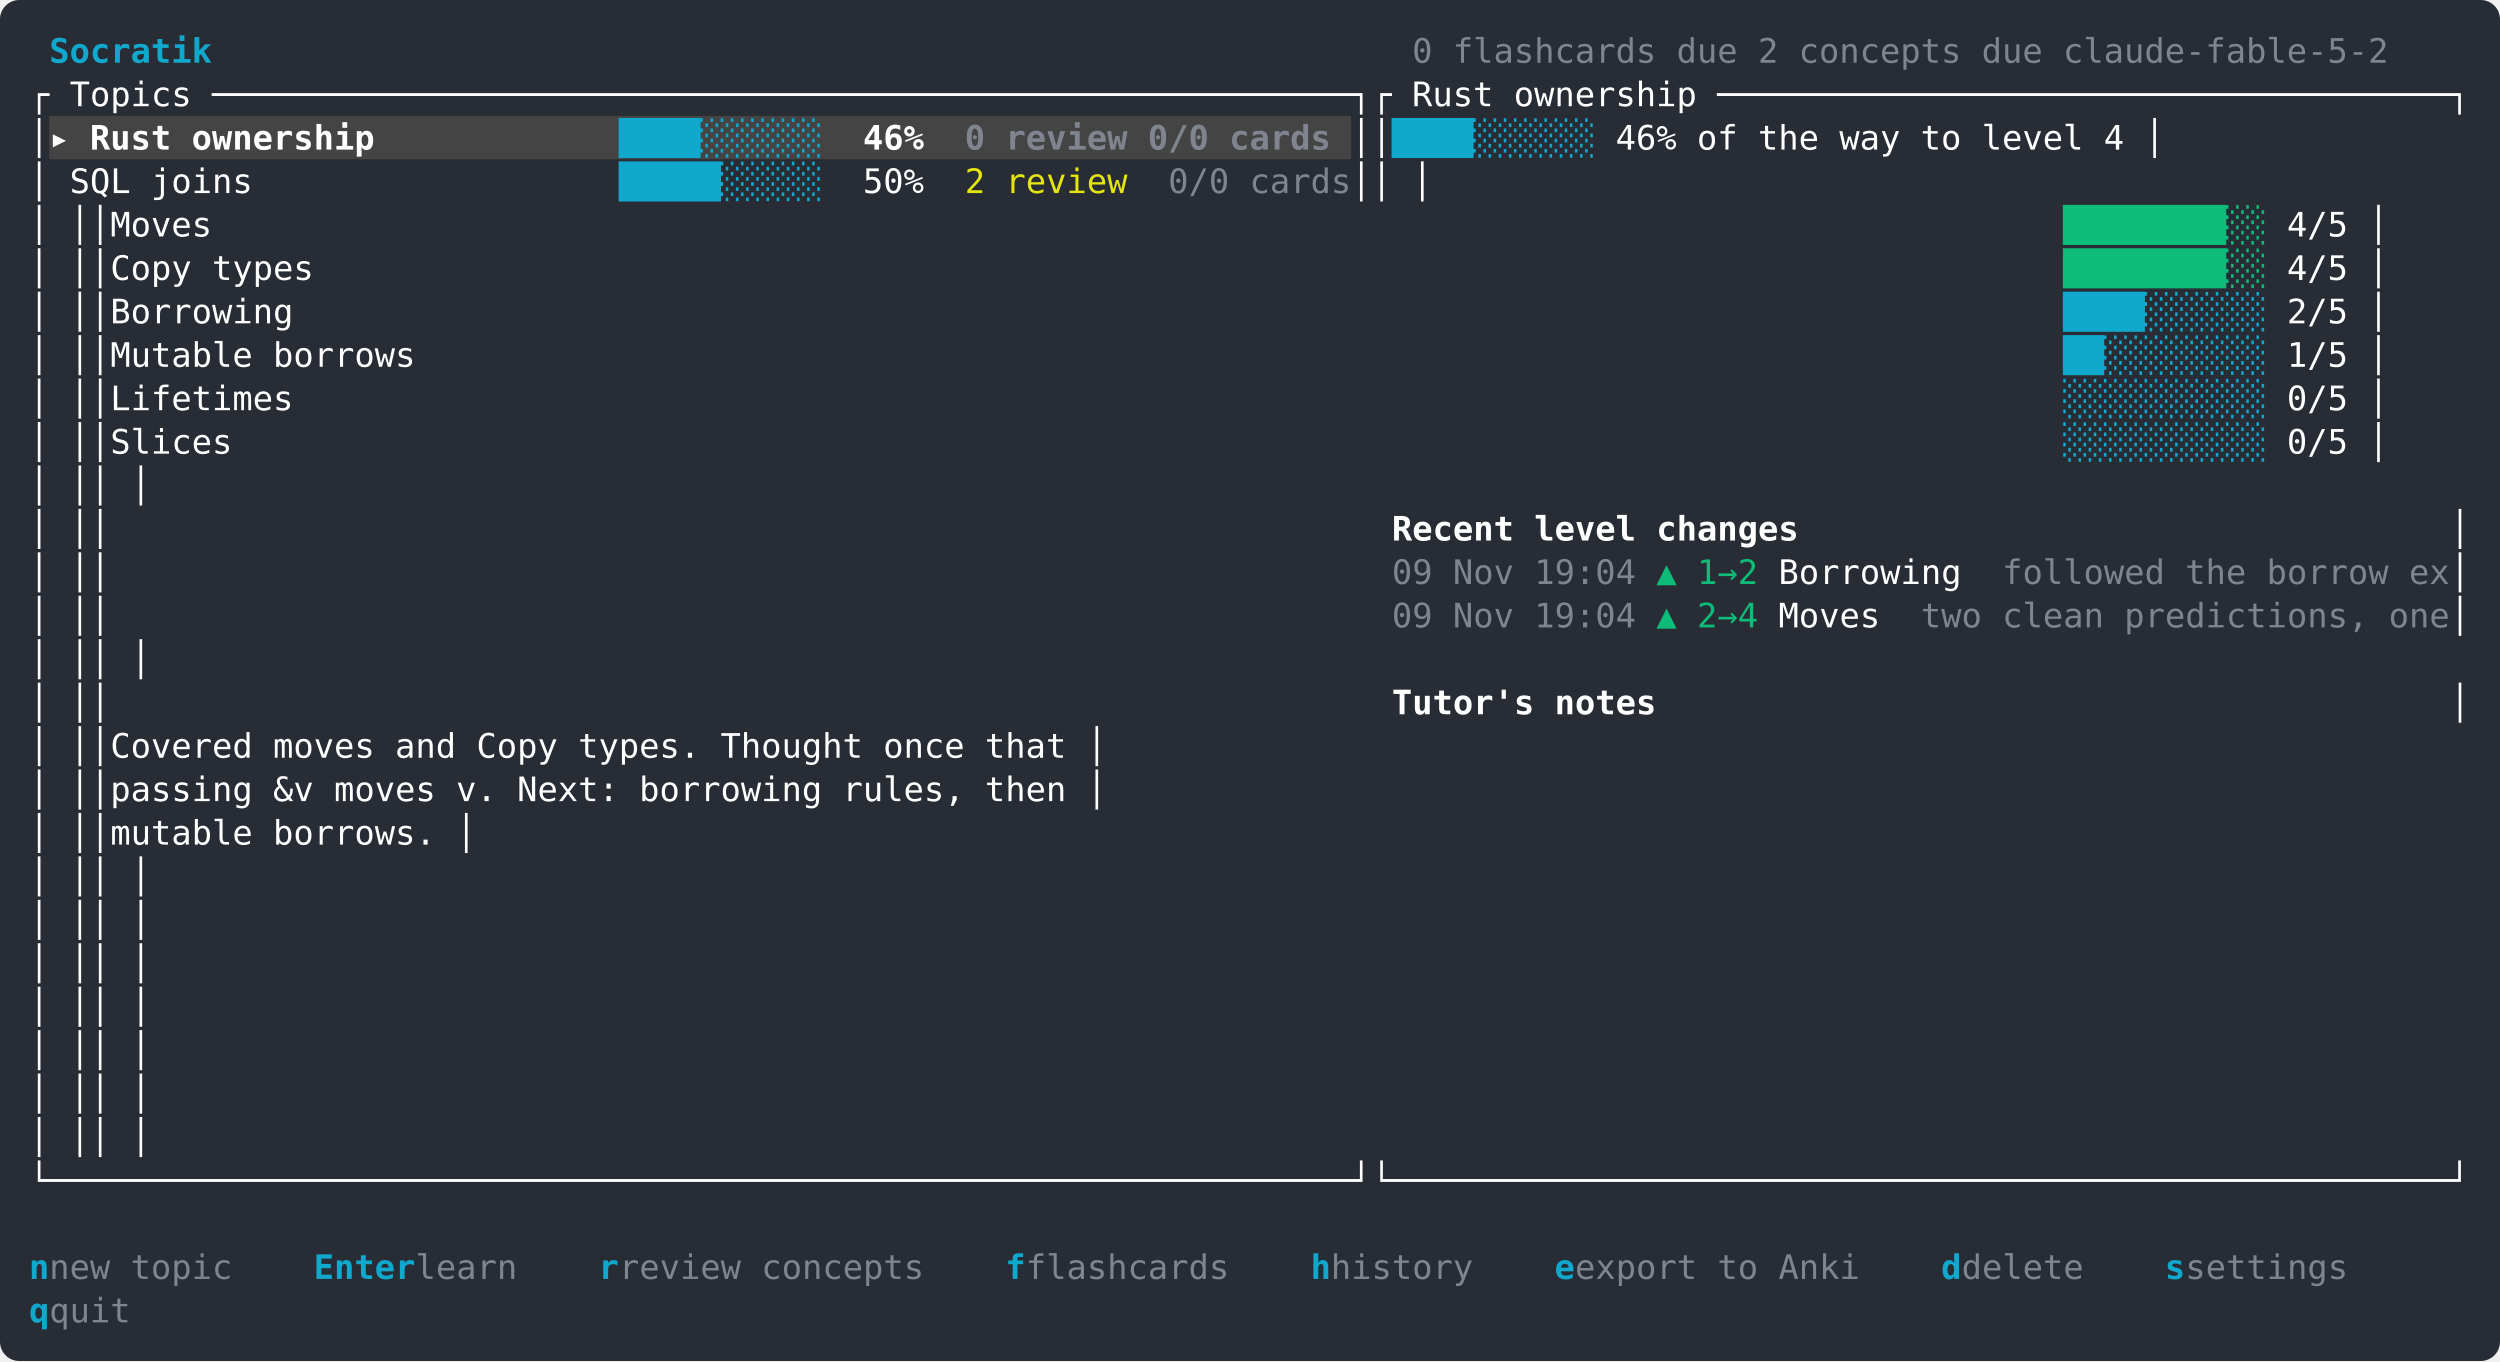
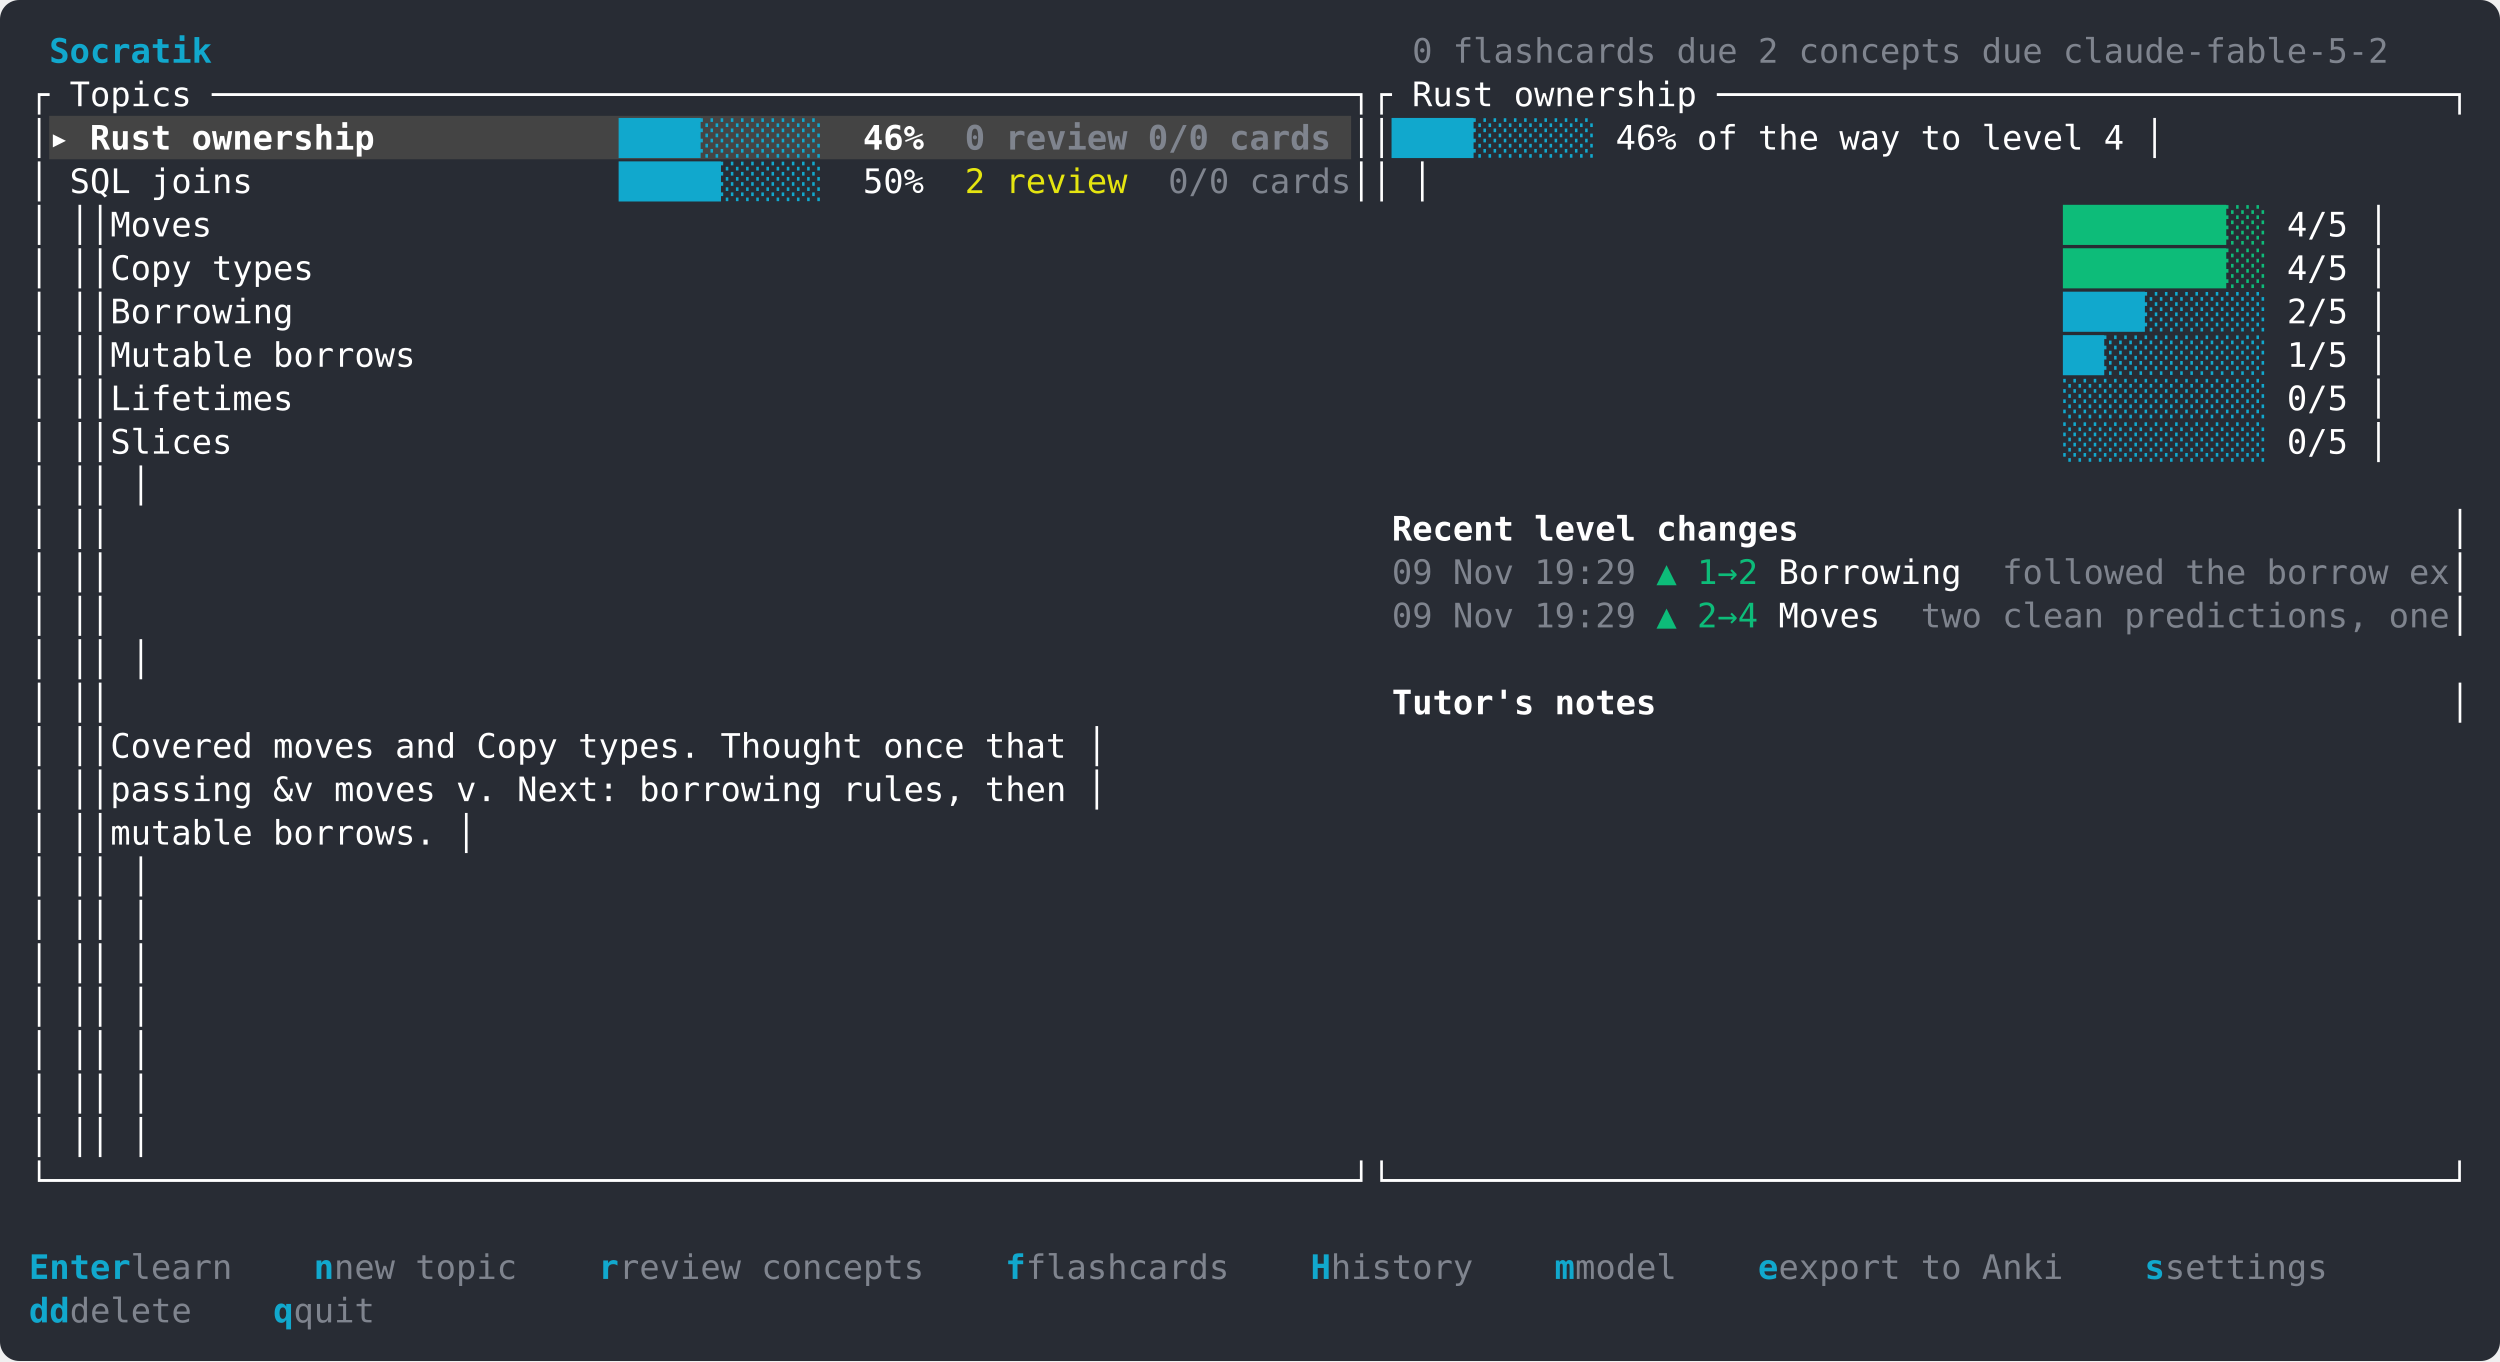
<svg xmlns="http://www.w3.org/2000/svg" width="1036" height="564" viewBox="0 0 1036 564">
  <style>
text{font-family:"JetBrains Mono","DejaVu Sans Mono",Menlo,Consolas,monospace;font-size:14px;white-space:pre}
.cap{font-family:-apple-system,"Segoe UI",Helvetica,Arial,sans-serif;font-size:17px;fill:#e6e6e6}
- .film{animation:play 15.43s step-end infinite}
- @keyframes play{0.022%{transform:translateY(0px)}13.424%{transform:translateY(-564px)}29.516%{transform:translateY(-1128px)}39.523%{transform:translateY(-1692px)}55.730%{transform:translateY(-2256px)}65.617%{transform:translateY(-2820px)}74.068%{transform:translateY(-3384px)}100%{transform:translateY(-3384px)}}
+ .film{animation:play 15.27s step-end infinite}
+ @keyframes play{0.053%{transform:translateY(0px)}13.465%{transform:translateY(-564px)}29.654%{transform:translateY(-1128px)}39.465%{transform:translateY(-1692px)}55.839%{transform:translateY(-2256px)}65.968%{transform:translateY(-2820px)}73.801%{transform:translateY(-3384px)}100%{transform:translateY(-3384px)}}
</style>
  <defs>
    <g id="r0">
      <text x="8.4" y="14" fill="#11a8cd" font-weight="bold" textLength="67.4" lengthAdjust="spacingAndGlyphs">Socratik</text>
      <text x="573.2" y="14" fill="#7f848e" textLength="438.4" lengthAdjust="spacingAndGlyphs">0 flashcards due   2 concepts due   claude-fable-5-2</text>
    </g>
    <g id="r1">
      <text x="0.0" y="14" fill="#ffffff" textLength="1011.6" lengthAdjust="spacingAndGlyphs">┌ Topics ────────────────────────────────────────────────────────┐┌ Rust ownership ────────────────────────────────────┐</text>
    </g>
    <g id="r2">
      <rect x="8.4" width="539.5" height="18" fill="#444444" />
      <text x="0.0" y="14" fill="#ffffff">│</text>
      <text x="8.4" y="14" fill="#ffffff" font-weight="bold" textLength="134.9" lengthAdjust="spacingAndGlyphs">▸ Rust ownership</text>
      <text x="244.5" y="14" fill="#11a8cd" font-weight="bold" textLength="84.3" lengthAdjust="spacingAndGlyphs">████░░░░░░</text>
      <text x="345.6" y="14" fill="#ffffff" font-weight="bold" textLength="25.3" lengthAdjust="spacingAndGlyphs">46%</text>
      <text x="387.8" y="14" fill="#7f848e" font-weight="bold" textLength="160.2" lengthAdjust="spacingAndGlyphs">0 review  0/0 cards</text>
      <text x="547.9" y="14" fill="#ffffff" textLength="16.9" lengthAdjust="spacingAndGlyphs">││</text>
      <text x="564.8" y="14" fill="#11a8cd" textLength="84.3" lengthAdjust="spacingAndGlyphs">████░░░░░░</text>
      <text x="657.5" y="14" fill="#ffffff" textLength="354.1" lengthAdjust="spacingAndGlyphs">46% of the way to level 4                │</text>
    </g>
    <g id="r3">
      <text x="0.0" y="14" fill="#ffffff" textLength="101.2" lengthAdjust="spacingAndGlyphs">│  SQL joins</text>
      <text x="244.5" y="14" fill="#11a8cd" textLength="84.3" lengthAdjust="spacingAndGlyphs">█████░░░░░</text>
      <text x="345.6" y="14" fill="#ffffff" textLength="25.3" lengthAdjust="spacingAndGlyphs">50%</text>
      <text x="387.8" y="14" fill="#e5e510" textLength="67.4" lengthAdjust="spacingAndGlyphs">2 review</text>
      <text x="472.1" y="14" fill="#7f848e" textLength="75.9" lengthAdjust="spacingAndGlyphs">0/0 cards</text>
      <text x="547.9" y="14" fill="#ffffff" textLength="463.6" lengthAdjust="spacingAndGlyphs">││                                                    │</text>
    </g>
    <g id="r4">
      <text x="0.0" y="14" fill="#ffffff" textLength="607.0" lengthAdjust="spacingAndGlyphs">│                                                                ││Moves</text>
      <text x="843.0" y="14" fill="#0dbc79" textLength="84.3" lengthAdjust="spacingAndGlyphs">████████░░</text>
      <text x="935.7" y="14" fill="#ffffff" textLength="75.9" lengthAdjust="spacingAndGlyphs">4/5     │</text>
    </g>
    <g id="r5">
      <text x="0.0" y="14" fill="#ffffff" textLength="649.1" lengthAdjust="spacingAndGlyphs">│                                                                ││Copy types</text>
      <text x="843.0" y="14" fill="#0dbc79" textLength="84.3" lengthAdjust="spacingAndGlyphs">████████░░</text>
      <text x="935.7" y="14" fill="#ffffff" textLength="75.9" lengthAdjust="spacingAndGlyphs">4/5     │</text>
    </g>
    <g id="r6">
      <text x="0.0" y="14" fill="#ffffff" textLength="640.7" lengthAdjust="spacingAndGlyphs">│                                                                ││Borrowing</text>
      <text x="843.0" y="14" fill="#11a8cd" textLength="84.3" lengthAdjust="spacingAndGlyphs">████░░░░░░</text>
      <text x="935.7" y="14" fill="#ffffff" textLength="75.9" lengthAdjust="spacingAndGlyphs">2/5     │</text>
    </g>
    <g id="r7">
      <text x="0.0" y="14" fill="#ffffff" textLength="691.3" lengthAdjust="spacingAndGlyphs">│                                                                ││Mutable borrows</text>
      <text x="843.0" y="14" fill="#11a8cd" textLength="84.3" lengthAdjust="spacingAndGlyphs">██░░░░░░░░</text>
      <text x="935.7" y="14" fill="#ffffff" textLength="75.9" lengthAdjust="spacingAndGlyphs">1/5     │</text>
    </g>
    <g id="r8">
      <text x="0.0" y="14" fill="#ffffff" textLength="640.7" lengthAdjust="spacingAndGlyphs">│                                                                ││Lifetimes</text>
      <text x="843.0" y="14" fill="#11a8cd" textLength="84.3" lengthAdjust="spacingAndGlyphs">░░░░░░░░░░</text>
      <text x="935.7" y="14" fill="#ffffff" textLength="75.9" lengthAdjust="spacingAndGlyphs">0/5     │</text>
    </g>
    <g id="r9">
      <text x="0.0" y="14" fill="#ffffff" textLength="615.4" lengthAdjust="spacingAndGlyphs">│                                                                ││Slices</text>
      <text x="843.0" y="14" fill="#11a8cd" textLength="84.3" lengthAdjust="spacingAndGlyphs">░░░░░░░░░░</text>
      <text x="935.7" y="14" fill="#ffffff" textLength="75.9" lengthAdjust="spacingAndGlyphs">0/5     │</text>
    </g>
    <g id="r10">
      <text x="0.0" y="14" fill="#ffffff" textLength="1011.6" lengthAdjust="spacingAndGlyphs">│                                                                ││                                                    │</text>
    </g>
    <g id="r11">
      <text x="0.0" y="14" fill="#ffffff" textLength="564.8" lengthAdjust="spacingAndGlyphs">│                                                                ││</text>
      <text x="564.8" y="14" fill="#ffffff" font-weight="bold" textLength="168.6" lengthAdjust="spacingAndGlyphs">Recent level changes</text>
      <text x="1003.2" y="14" fill="#ffffff">│</text>
    </g>
    <g id="r12">
      <text x="0.0" y="14" fill="#ffffff" textLength="564.8" lengthAdjust="spacingAndGlyphs">│                                                                ││</text>
-       <text x="564.8" y="14" fill="#7f848e" textLength="101.2" lengthAdjust="spacingAndGlyphs">09 Nov 19:04</text>
+       <text x="564.8" y="14" fill="#7f848e" textLength="101.2" lengthAdjust="spacingAndGlyphs">09 Nov 19:29</text>
      <text x="674.4" y="14" fill="#0dbc79" textLength="42.1" lengthAdjust="spacingAndGlyphs">▲ 1→2</text>
      <text x="725.0" y="14" fill="#ffffff" textLength="75.9" lengthAdjust="spacingAndGlyphs">Borrowing</text>
      <text x="817.7" y="14" fill="#7f848e" textLength="185.5" lengthAdjust="spacingAndGlyphs">followed the borrow ex</text>
      <text x="1003.2" y="14" fill="#ffffff">│</text>
    </g>
    <g id="r13">
      <text x="0.0" y="14" fill="#ffffff" textLength="564.8" lengthAdjust="spacingAndGlyphs">│                                                                ││</text>
-       <text x="564.8" y="14" fill="#7f848e" textLength="101.2" lengthAdjust="spacingAndGlyphs">09 Nov 19:04</text>
+       <text x="564.8" y="14" fill="#7f848e" textLength="101.2" lengthAdjust="spacingAndGlyphs">09 Nov 19:29</text>
      <text x="674.4" y="14" fill="#0dbc79" textLength="42.1" lengthAdjust="spacingAndGlyphs">▲ 2→4</text>
      <text x="725.0" y="14" fill="#ffffff" textLength="42.1" lengthAdjust="spacingAndGlyphs">Moves</text>
      <text x="784.0" y="14" fill="#7f848e" textLength="219.2" lengthAdjust="spacingAndGlyphs">two clean predictions, one</text>
      <text x="1003.2" y="14" fill="#ffffff">│</text>
    </g>
    <g id="r14">
      <text x="0.0" y="14" fill="#ffffff" textLength="564.8" lengthAdjust="spacingAndGlyphs">│                                                                ││</text>
      <text x="564.8" y="14" fill="#ffffff" font-weight="bold" textLength="109.6" lengthAdjust="spacingAndGlyphs">Tutor's notes</text>
      <text x="1003.2" y="14" fill="#ffffff">│</text>
    </g>
    <g id="r15">
      <text x="0.0" y="14" fill="#ffffff" textLength="1011.6" lengthAdjust="spacingAndGlyphs">│                                                                ││Covered moves and Copy types. Thought once that     │</text>
    </g>
    <g id="r16">
      <text x="0.0" y="14" fill="#ffffff" textLength="1011.6" lengthAdjust="spacingAndGlyphs">│                                                                ││passing &amp;v moves v. Next: borrowing rules, then     │</text>
    </g>
    <g id="r17">
      <text x="0.0" y="14" fill="#ffffff" textLength="1011.6" lengthAdjust="spacingAndGlyphs">│                                                                ││mutable borrows.                                    │</text>
    </g>
    <g id="r18">
      <text x="0.0" y="14" fill="#ffffff" textLength="1011.6" lengthAdjust="spacingAndGlyphs">└────────────────────────────────────────────────────────────────┘└────────────────────────────────────────────────────┘</text>
    </g>
    <g id="r19" />
    <g id="r20">
-       <text x="0.0" y="14" fill="#11a8cd" font-weight="bold">n</text>
-       <text x="8.4" y="14" fill="#7f848e" textLength="84.3" lengthAdjust="spacingAndGlyphs"> new topic</text>
-       <text x="118.0" y="14" fill="#11a8cd" font-weight="bold" textLength="42.1" lengthAdjust="spacingAndGlyphs">Enter</text>
-       <text x="160.2" y="14" fill="#7f848e" textLength="50.6" lengthAdjust="spacingAndGlyphs"> learn</text>
+       <text x="0.0" y="14" fill="#11a8cd" font-weight="bold" textLength="42.1" lengthAdjust="spacingAndGlyphs">Enter</text>
+       <text x="42.1" y="14" fill="#7f848e" textLength="50.6" lengthAdjust="spacingAndGlyphs"> learn</text>
+       <text x="118.0" y="14" fill="#11a8cd" font-weight="bold">n</text>
+       <text x="126.4" y="14" fill="#7f848e" textLength="84.3" lengthAdjust="spacingAndGlyphs"> new topic</text>
      <text x="236.0" y="14" fill="#11a8cd" font-weight="bold">r</text>
      <text x="244.5" y="14" fill="#7f848e" textLength="134.9" lengthAdjust="spacingAndGlyphs"> review concepts</text>
      <text x="404.6" y="14" fill="#11a8cd" font-weight="bold">f</text>
      <text x="413.1" y="14" fill="#7f848e" textLength="92.7" lengthAdjust="spacingAndGlyphs"> flashcards</text>
-       <text x="531.1" y="14" fill="#11a8cd" font-weight="bold">h</text>
+       <text x="531.1" y="14" fill="#11a8cd" font-weight="bold">H</text>
      <text x="539.5" y="14" fill="#7f848e" textLength="67.4" lengthAdjust="spacingAndGlyphs"> history</text>
-       <text x="632.2" y="14" fill="#11a8cd" font-weight="bold">e</text>
-       <text x="640.7" y="14" fill="#7f848e" textLength="126.4" lengthAdjust="spacingAndGlyphs"> export to Anki</text>
-       <text x="792.4" y="14" fill="#11a8cd" font-weight="bold">d</text>
-       <text x="800.9" y="14" fill="#7f848e" textLength="59.0" lengthAdjust="spacingAndGlyphs"> delete</text>
-       <text x="885.1" y="14" fill="#11a8cd" font-weight="bold">s</text>
-       <text x="893.6" y="14" fill="#7f848e" textLength="75.9" lengthAdjust="spacingAndGlyphs"> settings</text>
+       <text x="632.2" y="14" fill="#11a8cd" font-weight="bold">m</text>
+       <text x="640.7" y="14" fill="#7f848e" textLength="50.6" lengthAdjust="spacingAndGlyphs"> model</text>
+       <text x="716.5" y="14" fill="#11a8cd" font-weight="bold">e</text>
+       <text x="725.0" y="14" fill="#7f848e" textLength="126.4" lengthAdjust="spacingAndGlyphs"> export to Anki</text>
+       <text x="876.7" y="14" fill="#11a8cd" font-weight="bold">s</text>
+       <text x="885.1" y="14" fill="#7f848e" textLength="75.9" lengthAdjust="spacingAndGlyphs"> settings</text>
    </g>
    <g id="r21">
-       <text x="0.0" y="14" fill="#11a8cd" font-weight="bold">q</text>
-       <text x="8.4" y="14" fill="#7f848e" textLength="42.1" lengthAdjust="spacingAndGlyphs"> quit</text>
+       <text x="0.0" y="14" fill="#11a8cd" font-weight="bold" textLength="16.9" lengthAdjust="spacingAndGlyphs">dd</text>
+       <text x="16.9" y="14" fill="#7f848e" textLength="59.0" lengthAdjust="spacingAndGlyphs"> delete</text>
+       <text x="101.2" y="14" fill="#11a8cd" font-weight="bold">q</text>
+       <text x="109.6" y="14" fill="#7f848e" textLength="42.1" lengthAdjust="spacingAndGlyphs"> quit</text>
    </g>
    <g id="r22">
      <text x="0.0" y="14" fill="#ffffff" textLength="1011.6" lengthAdjust="spacingAndGlyphs">┌ History ─────────────────────────────────────────────────────────────────────────────────────────────────────────────┐</text>
    </g>
    <g id="r23">
      <rect x="8.4" width="994.7" height="18" fill="#444444" />
      <text x="0.0" y="14" fill="#ffffff">│</text>
      <text x="8.4" y="14" fill="#ffffff" font-weight="bold">▸</text>
-       <text x="25.3" y="14" fill="#7f848e" font-weight="bold" textLength="101.2" lengthAdjust="spacingAndGlyphs">12 Nov 14:16</text>
+       <text x="25.3" y="14" fill="#7f848e" font-weight="bold" textLength="101.2" lengthAdjust="spacingAndGlyphs">12 Nov 14:41</text>
      <text x="134.9" y="14" fill="#ffffff" font-weight="bold" textLength="682.8" lengthAdjust="spacingAndGlyphs">Rust ownership                                              learn       2 answers</text>
      <text x="902.0" y="14" fill="#7f848e" font-weight="bold" textLength="101.2" lengthAdjust="spacingAndGlyphs">27100 tokens</text>
      <text x="1003.2" y="14" fill="#ffffff">│</text>
    </g>
    <g id="r24">
      <text x="0.0" y="14" fill="#ffffff">│</text>
-       <text x="25.3" y="14" fill="#7f848e" textLength="101.2" lengthAdjust="spacingAndGlyphs">11 Nov 19:04</text>
+       <text x="25.3" y="14" fill="#7f848e" textLength="101.2" lengthAdjust="spacingAndGlyphs">11 Nov 19:29</text>
      <text x="134.9" y="14" fill="#ffffff" textLength="682.8" lengthAdjust="spacingAndGlyphs">SQL joins                                                   review      2 answers</text>
      <text x="902.0" y="14" fill="#7f848e" textLength="101.2" lengthAdjust="spacingAndGlyphs">10700 tokens</text>
      <text x="1003.2" y="14" fill="#ffffff">│</text>
    </g>
    <g id="r25">
      <text x="0.0" y="14" fill="#ffffff">│</text>
-       <text x="25.3" y="14" fill="#7f848e" textLength="101.2" lengthAdjust="spacingAndGlyphs">09 Nov 19:04</text>
+       <text x="25.3" y="14" fill="#7f848e" textLength="101.2" lengthAdjust="spacingAndGlyphs">09 Nov 19:29</text>
      <text x="134.9" y="14" fill="#ffffff" textLength="682.8" lengthAdjust="spacingAndGlyphs">Rust ownership                                              learn       2 answers</text>
      <text x="902.0" y="14" fill="#7f848e" textLength="101.2" lengthAdjust="spacingAndGlyphs">20400 tokens</text>
      <text x="1003.2" y="14" fill="#ffffff">│</text>
    </g>
    <g id="r26">
      <text x="0.0" y="14" fill="#ffffff" textLength="1011.6" lengthAdjust="spacingAndGlyphs">│                                                                                                                      │</text>
    </g>
    <g id="r27">
      <text x="0.0" y="14" fill="#ffffff" textLength="1011.6" lengthAdjust="spacingAndGlyphs">└──────────────────────────────────────────────────────────────────────────────────────────────────────────────────────┘</text>
    </g>
    <g id="r28">
-       <text x="0.0" y="14" fill="#11a8cd" font-weight="bold" textLength="16.9" lengthAdjust="spacingAndGlyphs">↑↓</text>
-       <text x="16.9" y="14" fill="#7f848e" textLength="59.0" lengthAdjust="spacingAndGlyphs"> select</text>
-       <text x="101.2" y="14" fill="#11a8cd" font-weight="bold" textLength="42.1" lengthAdjust="spacingAndGlyphs">Enter</text>
-       <text x="143.3" y="14" fill="#7f848e" textLength="42.1" lengthAdjust="spacingAndGlyphs"> open</text>
-       <text x="210.8" y="14" fill="#11a8cd" font-weight="bold" textLength="25.3" lengthAdjust="spacingAndGlyphs">Esc</text>
-       <text x="236.0" y="14" fill="#7f848e" textLength="42.1" lengthAdjust="spacingAndGlyphs"> back</text>
+       <text x="0.0" y="14" fill="#11a8cd" font-weight="bold" textLength="25.3" lengthAdjust="spacingAndGlyphs">j k</text>
+       <text x="25.3" y="14" fill="#7f848e" textLength="42.1" lengthAdjust="spacingAndGlyphs"> move</text>
+       <text x="92.7" y="14" fill="#11a8cd" font-weight="bold" textLength="42.1" lengthAdjust="spacingAndGlyphs">Enter</text>
+       <text x="134.9" y="14" fill="#7f848e" textLength="42.1" lengthAdjust="spacingAndGlyphs"> open</text>
+       <text x="202.3" y="14" fill="#11a8cd" font-weight="bold">q</text>
+       <text x="210.8" y="14" fill="#7f848e" textLength="42.1" lengthAdjust="spacingAndGlyphs"> back</text>
    </g>
    <g id="r29">
      <text x="0.0" y="14" fill="#ffffff">│</text>
-       <text x="25.3" y="14" fill="#7f848e" textLength="101.2" lengthAdjust="spacingAndGlyphs">12 Nov 14:16</text>
+       <text x="25.3" y="14" fill="#7f848e" textLength="101.2" lengthAdjust="spacingAndGlyphs">12 Nov 14:41</text>
      <text x="134.9" y="14" fill="#ffffff" textLength="682.8" lengthAdjust="spacingAndGlyphs">Rust ownership                                              learn       2 answers</text>
      <text x="902.0" y="14" fill="#7f848e" textLength="101.2" lengthAdjust="spacingAndGlyphs">27100 tokens</text>
      <text x="1003.2" y="14" fill="#ffffff">│</text>
    </g>
    <g id="r30">
      <rect x="8.4" width="994.7" height="18" fill="#444444" />
      <text x="0.0" y="14" fill="#ffffff">│</text>
      <text x="8.4" y="14" fill="#ffffff" font-weight="bold">▸</text>
-       <text x="25.3" y="14" fill="#7f848e" font-weight="bold" textLength="101.2" lengthAdjust="spacingAndGlyphs">11 Nov 19:04</text>
+       <text x="25.3" y="14" fill="#7f848e" font-weight="bold" textLength="101.2" lengthAdjust="spacingAndGlyphs">11 Nov 19:29</text>
      <text x="134.9" y="14" fill="#ffffff" font-weight="bold" textLength="682.8" lengthAdjust="spacingAndGlyphs">SQL joins                                                   review      2 answers</text>
      <text x="902.0" y="14" fill="#7f848e" font-weight="bold" textLength="101.2" lengthAdjust="spacingAndGlyphs">10700 tokens</text>
      <text x="1003.2" y="14" fill="#ffffff">│</text>
    </g>
    <g id="r31">
      <text x="0.0" y="14" fill="#ffffff" textLength="1011.6" lengthAdjust="spacingAndGlyphs">┌ SQL joins · past session ──────────────────────────────────────────────┐┌ Skill map ─────────────────────────────────┐</text>
    </g>
    <g id="r32">
      <text x="0.0" y="14" fill="#ffffff">│</text>
      <text x="8.4" y="14" fill="#0dbc79" font-weight="bold" textLength="42.1" lengthAdjust="spacingAndGlyphs">Tutor</text>
      <text x="615.4" y="14" fill="#ffffff" textLength="16.9" lengthAdjust="spacingAndGlyphs">││</text>
      <text x="632.2" y="14" fill="#11a8cd" textLength="84.3" lengthAdjust="spacingAndGlyphs">█████░░░░░</text>
      <text x="725.0" y="14" fill="#ffffff" textLength="286.6" lengthAdjust="spacingAndGlyphs">50% of the way to level 4        │</text>
    </g>
    <g id="r33">
      <text x="0.0" y="14" fill="#ffffff" textLength="1011.6" lengthAdjust="spacingAndGlyphs">│Two concepts are due. First, inner joins: how many rows does A INNER    ││                                            │</text>
    </g>
    <g id="r34">
      <text x="0.0" y="14" fill="#ffffff" textLength="716.5" lengthAdjust="spacingAndGlyphs">│JOIN B return when one row matches?                                     ││Inner join</text>
      <text x="843.0" y="14" fill="#0dbc79" textLength="84.3" lengthAdjust="spacingAndGlyphs">████████░░</text>
      <text x="935.7" y="14" fill="#ffffff" textLength="25.3" lengthAdjust="spacingAndGlyphs">4/5</text>
      <text x="969.4" y="14" fill="#e5e510" textLength="25.3" lengthAdjust="spacingAndGlyphs">due</text>
      <text x="1003.2" y="14" fill="#ffffff">│</text>
    </g>
    <g id="r35">
      <text x="0.0" y="14" fill="#ffffff" textLength="708.1" lengthAdjust="spacingAndGlyphs">│                                                                        ││Left join</text>
      <text x="843.0" y="14" fill="#11a8cd" textLength="84.3" lengthAdjust="spacingAndGlyphs">██████░░░░</text>
      <text x="935.7" y="14" fill="#ffffff" textLength="25.3" lengthAdjust="spacingAndGlyphs">3/5</text>
      <text x="969.4" y="14" fill="#e5e510" textLength="25.3" lengthAdjust="spacingAndGlyphs">due</text>
      <text x="1003.2" y="14" fill="#ffffff">│</text>
    </g>
    <g id="r36">
      <text x="0.0" y="14" fill="#ffffff">│</text>
      <text x="8.4" y="14" fill="#11a8cd" font-weight="bold" textLength="25.3" lengthAdjust="spacingAndGlyphs">You</text>
      <text x="615.4" y="14" fill="#ffffff" textLength="143.3" lengthAdjust="spacingAndGlyphs">││Join conditions</text>
      <text x="843.0" y="14" fill="#11a8cd" textLength="84.3" lengthAdjust="spacingAndGlyphs">████░░░░░░</text>
      <text x="935.7" y="14" fill="#ffffff" textLength="75.9" lengthAdjust="spacingAndGlyphs">2/5     │</text>
    </g>
    <g id="r37">
      <text x="0.0" y="14" fill="#ffffff" textLength="716.5" lengthAdjust="spacingAndGlyphs">│One row: an inner join keeps only the pairs that match.                 ││Self joins</text>
      <text x="843.0" y="14" fill="#11a8cd" textLength="84.3" lengthAdjust="spacingAndGlyphs">██░░░░░░░░</text>
      <text x="935.7" y="14" fill="#ffffff" textLength="75.9" lengthAdjust="spacingAndGlyphs">1/5     │</text>
    </g>
    <g id="r38">
      <text x="0.0" y="14" fill="#ffffff" textLength="800.9" lengthAdjust="spacingAndGlyphs">│                                                                        ││Joining three tables</text>
      <text x="843.0" y="14" fill="#11a8cd" textLength="84.3" lengthAdjust="spacingAndGlyphs">░░░░░░░░░░</text>
      <text x="935.7" y="14" fill="#ffffff" textLength="75.9" lengthAdjust="spacingAndGlyphs">0/5     │</text>
    </g>
    <g id="r39">
      <text x="0.0" y="14" fill="#ffffff">│</text>
      <text x="8.4" y="14" fill="#0dbc79" font-weight="bold" textLength="42.1" lengthAdjust="spacingAndGlyphs">Tutor</text>
      <text x="615.4" y="14" fill="#ffffff" textLength="396.2" lengthAdjust="spacingAndGlyphs">││                                            │</text>
    </g>
    <g id="r40">
      <text x="0.0" y="14" fill="#ffffff" textLength="632.2" lengthAdjust="spacingAndGlyphs">│Correct. Now left joins, same tables: how many rows?                    ││</text>
      <text x="632.2" y="14" fill="#7f848e" textLength="75.9" lengthAdjust="spacingAndGlyphs">0 unaware</text>
      <text x="1003.2" y="14" fill="#ffffff">│</text>
    </g>
    <g id="r41">
      <text x="0.0" y="14" fill="#ffffff" textLength="632.2" lengthAdjust="spacingAndGlyphs">│                                                                        ││</text>
      <text x="632.2" y="14" fill="#7f848e" textLength="109.6" lengthAdjust="spacingAndGlyphs">1 heard of it</text>
      <text x="1003.2" y="14" fill="#ffffff">│</text>
    </g>
    <g id="r42">
      <text x="0.0" y="14" fill="#ffffff">│</text>
      <text x="8.4" y="14" fill="#11a8cd" font-weight="bold" textLength="25.3" lengthAdjust="spacingAndGlyphs">You</text>
      <text x="615.4" y="14" fill="#ffffff" textLength="16.9" lengthAdjust="spacingAndGlyphs">││</text>
      <text x="632.2" y="14" fill="#7f848e" textLength="151.7" lengthAdjust="spacingAndGlyphs">2 can follow along</text>
      <text x="1003.2" y="14" fill="#ffffff">│</text>
    </g>
    <g id="r43">
      <text x="0.0" y="14" fill="#ffffff" textLength="632.2" lengthAdjust="spacingAndGlyphs">│Every row of A, so 3, with NULL in B's columns where nothing matched.   ││</text>
      <text x="632.2" y="14" fill="#7f848e" textLength="151.7" lengthAdjust="spacingAndGlyphs">3 can do with help</text>
      <text x="1003.2" y="14" fill="#ffffff">│</text>
    </g>
    <g id="r44">
      <text x="0.0" y="14" fill="#ffffff" textLength="632.2" lengthAdjust="spacingAndGlyphs">│                                                                        ││</text>
      <text x="632.2" y="14" fill="#7f848e" textLength="109.6" lengthAdjust="spacingAndGlyphs">4 independent</text>
      <text x="1003.2" y="14" fill="#ffffff">│</text>
    </g>
    <g id="r45">
      <text x="0.0" y="14" fill="#ffffff" textLength="632.2" lengthAdjust="spacingAndGlyphs">│                                                                        ││</text>
      <text x="632.2" y="14" fill="#7f848e" textLength="118.0" lengthAdjust="spacingAndGlyphs">5 can teach it</text>
      <text x="1003.2" y="14" fill="#ffffff">│</text>
    </g>
    <g id="r46">
      <text x="0.0" y="14" fill="#ffffff" textLength="1011.6" lengthAdjust="spacingAndGlyphs">│                                                                        ││                                            │</text>
    </g>
    <g id="r47">
      <text x="0.0" y="14" fill="#ffffff">└</text>
      <text x="16.9" y="14" fill="#7f848e" textLength="202.3" lengthAdjust="spacingAndGlyphs">9800 tokens in · 900 out</text>
      <text x="227.6" y="14" fill="#ffffff" textLength="784.0" lengthAdjust="spacingAndGlyphs">──────────────────────────────────────────────┘└────────────────────────────────────────────┘</text>
    </g>
    <g id="r48">
-       <text x="0.0" y="14" fill="#11a8cd" font-weight="bold" textLength="101.2" lengthAdjust="spacingAndGlyphs">↑↓ PgUp PgDn</text>
-       <text x="101.2" y="14" fill="#7f848e" textLength="59.0" lengthAdjust="spacingAndGlyphs"> scroll</text>
-       <text x="185.5" y="14" fill="#11a8cd" font-weight="bold" textLength="25.3" lengthAdjust="spacingAndGlyphs">Esc</text>
-       <text x="210.8" y="14" fill="#7f848e" textLength="42.1" lengthAdjust="spacingAndGlyphs"> back</text>
+       <text x="0.0" y="14" fill="#11a8cd" font-weight="bold" textLength="25.3" lengthAdjust="spacingAndGlyphs">j k</text>
+       <text x="25.3" y="14" fill="#7f848e" textLength="59.0" lengthAdjust="spacingAndGlyphs"> scroll</text>
+       <text x="109.6" y="14" fill="#11a8cd" font-weight="bold" textLength="109.6" lengthAdjust="spacingAndGlyphs">Ctrl+D Ctrl+U</text>
+       <text x="219.2" y="14" fill="#7f848e" textLength="84.3" lengthAdjust="spacingAndGlyphs"> half page</text>
+       <text x="328.8" y="14" fill="#11a8cd" font-weight="bold" textLength="33.7" lengthAdjust="spacingAndGlyphs">gg G</text>
+       <text x="362.5" y="14" fill="#7f848e" textLength="75.9" lengthAdjust="spacingAndGlyphs"> top, end</text>
+       <text x="463.6" y="14" fill="#11a8cd" font-weight="bold">q</text>
+       <text x="472.1" y="14" fill="#7f848e" textLength="42.1" lengthAdjust="spacingAndGlyphs"> back</text>
    </g>
    <g id="r49">
      <text x="0.0" y="14" fill="#ffffff" textLength="1011.6" lengthAdjust="spacingAndGlyphs">┌ Rust ownership · past session ─────────────────────────────────────────┐┌ Skill map ─────────────────────────────────┐</text>
    </g>
    <g id="r50">
      <text x="0.0" y="14" fill="#ffffff">│</text>
      <text x="8.4" y="14" fill="#0dbc79" font-weight="bold" textLength="42.1" lengthAdjust="spacingAndGlyphs">Tutor</text>
      <text x="615.4" y="14" fill="#ffffff" textLength="16.9" lengthAdjust="spacingAndGlyphs">││</text>
      <text x="632.2" y="14" fill="#11a8cd" textLength="84.3" lengthAdjust="spacingAndGlyphs">████░░░░░░</text>
      <text x="725.0" y="14" fill="#ffffff" textLength="286.6" lengthAdjust="spacingAndGlyphs">46% of the way to level 4        │</text>
    </g>
    <g id="r51">
      <text x="0.0" y="14" fill="#ffffff" textLength="1011.6" lengthAdjust="spacingAndGlyphs">│We left off before borrowing. Predict what this prints: let v = vec![1, ││                                            │</text>
    </g>
    <g id="r52">
      <text x="0.0" y="14" fill="#ffffff" textLength="674.4" lengthAdjust="spacingAndGlyphs">│2, 3]; let total = sum(&amp;v);                                             ││Moves</text>
      <text x="843.0" y="14" fill="#0dbc79" textLength="84.3" lengthAdjust="spacingAndGlyphs">████████░░</text>
      <text x="935.7" y="14" fill="#ffffff" textLength="75.9" lengthAdjust="spacingAndGlyphs">4/5     │</text>
    </g>
    <g id="r53">
      <text x="0.0" y="14" fill="#ffffff" textLength="716.5" lengthAdjust="spacingAndGlyphs">│                                                                        ││Copy types</text>
      <text x="843.0" y="14" fill="#0dbc79" textLength="84.3" lengthAdjust="spacingAndGlyphs">████████░░</text>
      <text x="935.7" y="14" fill="#ffffff" textLength="75.9" lengthAdjust="spacingAndGlyphs">4/5     │</text>
    </g>
    <g id="r54">
      <text x="0.0" y="14" fill="#ffffff">│</text>
      <text x="8.4" y="14" fill="#11a8cd" font-weight="bold" textLength="25.3" lengthAdjust="spacingAndGlyphs">You</text>
      <text x="615.4" y="14" fill="#ffffff" textLength="92.7" lengthAdjust="spacingAndGlyphs">││Borrowing</text>
      <text x="843.0" y="14" fill="#11a8cd" textLength="84.3" lengthAdjust="spacingAndGlyphs">████░░░░░░</text>
      <text x="935.7" y="14" fill="#ffffff" textLength="75.9" lengthAdjust="spacingAndGlyphs">2/5     │</text>
    </g>
    <g id="r55">
      <text x="0.0" y="14" fill="#ffffff" textLength="758.7" lengthAdjust="spacingAndGlyphs">│It compiles and prints 6 3. sum only borrows v.                         ││Mutable borrows</text>
      <text x="843.0" y="14" fill="#11a8cd" textLength="84.3" lengthAdjust="spacingAndGlyphs">██░░░░░░░░</text>
      <text x="935.7" y="14" fill="#ffffff" textLength="75.9" lengthAdjust="spacingAndGlyphs">1/5     │</text>
    </g>
    <g id="r56">
      <text x="0.0" y="14" fill="#ffffff" textLength="708.1" lengthAdjust="spacingAndGlyphs">│                                                                        ││Lifetimes</text>
      <text x="843.0" y="14" fill="#11a8cd" textLength="84.3" lengthAdjust="spacingAndGlyphs">░░░░░░░░░░</text>
      <text x="935.7" y="14" fill="#ffffff" textLength="75.9" lengthAdjust="spacingAndGlyphs">0/5     │</text>
    </g>
    <g id="r57">
      <text x="0.0" y="14" fill="#ffffff">│</text>
      <text x="8.4" y="14" fill="#0dbc79" font-weight="bold" textLength="42.1" lengthAdjust="spacingAndGlyphs">Tutor</text>
      <text x="615.4" y="14" fill="#ffffff" textLength="67.4" lengthAdjust="spacingAndGlyphs">││Slices</text>
      <text x="843.0" y="14" fill="#11a8cd" textLength="84.3" lengthAdjust="spacingAndGlyphs">░░░░░░░░░░</text>
      <text x="935.7" y="14" fill="#ffffff" textLength="75.9" lengthAdjust="spacingAndGlyphs">0/5     │</text>
    </g>
    <g id="r58">
      <text x="0.0" y="14" fill="#ffffff" textLength="1011.6" lengthAdjust="spacingAndGlyphs">│Are you sure? Why doesn't passing it move v?                            ││                                            │</text>
    </g>
    <g id="r59">
      <text x="0.0" y="14" fill="#ffffff" textLength="632.2" lengthAdjust="spacingAndGlyphs">│                                                                        ││</text>
      <text x="632.2" y="14" fill="#7f848e" textLength="75.9" lengthAdjust="spacingAndGlyphs">0 unaware</text>
      <text x="1003.2" y="14" fill="#ffffff">│</text>
    </g>
    <g id="r60">
      <text x="0.0" y="14" fill="#ffffff">│</text>
      <text x="8.4" y="14" fill="#11a8cd" font-weight="bold" textLength="25.3" lengthAdjust="spacingAndGlyphs">You</text>
      <text x="615.4" y="14" fill="#ffffff" textLength="16.9" lengthAdjust="spacingAndGlyphs">││</text>
      <text x="632.2" y="14" fill="#7f848e" textLength="109.6" lengthAdjust="spacingAndGlyphs">1 heard of it</text>
      <text x="1003.2" y="14" fill="#ffffff">│</text>
    </g>
    <g id="r61">
      <text x="0.0" y="14" fill="#ffffff" textLength="632.2" lengthAdjust="spacingAndGlyphs">│&amp;v only lends a reference, and the borrow ends when sum returns.        ││</text>
      <text x="632.2" y="14" fill="#7f848e" textLength="151.7" lengthAdjust="spacingAndGlyphs">2 can follow along</text>
      <text x="1003.2" y="14" fill="#ffffff">│</text>
    </g>
    <g id="r62">
      <text x="0.0" y="14" fill="#ffffff" textLength="632.2" lengthAdjust="spacingAndGlyphs">│                                                                        ││</text>
      <text x="632.2" y="14" fill="#7f848e" textLength="151.7" lengthAdjust="spacingAndGlyphs">3 can do with help</text>
      <text x="1003.2" y="14" fill="#ffffff">│</text>
    </g>
    <g id="r63">
      <text x="0.0" y="14" fill="#ffffff">└</text>
      <text x="16.9" y="14" fill="#7f848e" textLength="219.2" lengthAdjust="spacingAndGlyphs">24000 tokens in · 3100 out</text>
      <text x="244.5" y="14" fill="#ffffff" textLength="767.1" lengthAdjust="spacingAndGlyphs">────────────────────────────────────────────┘└────────────────────────────────────────────┘</text>
    </g>
  </defs>
  <rect width="100%" height="100%" rx="8" fill="#282c34" />
  <svg x="12" y="12" width="1012" height="540">
    <g class="film">
      <g transform="translate(0 0)">
        <use href="#r0" y="0" />
        <use href="#r1" y="18" />
        <use href="#r2" y="36" />
        <use href="#r3" y="54" />
        <use href="#r4" y="72" />
        <use href="#r5" y="90" />
        <use href="#r6" y="108" />
        <use href="#r7" y="126" />
        <use href="#r8" y="144" />
        <use href="#r9" y="162" />
        <use href="#r10" y="180" />
        <use href="#r11" y="198" />
        <use href="#r12" y="216" />
        <use href="#r13" y="234" />
        <use href="#r10" y="252" />
        <use href="#r14" y="270" />
        <use href="#r15" y="288" />
        <use href="#r16" y="306" />
        <use href="#r17" y="324" />
        <use href="#r10" y="342" />
        <use href="#r10" y="360" />
        <use href="#r10" y="378" />
        <use href="#r10" y="396" />
        <use href="#r10" y="414" />
        <use href="#r10" y="432" />
        <use href="#r10" y="450" />
        <use href="#r18" y="468" />
        <use href="#r19" y="486" />
        <use href="#r20" y="504" />
        <use href="#r21" y="522" />
      </g>
      <g transform="translate(0 564)">
        <use href="#r0" y="0" />
        <use href="#r22" y="18" />
        <use href="#r23" y="36" />
        <use href="#r24" y="54" />
        <use href="#r25" y="72" />
        <use href="#r26" y="90" />
        <use href="#r26" y="108" />
        <use href="#r26" y="126" />
        <use href="#r26" y="144" />
        <use href="#r26" y="162" />
        <use href="#r26" y="180" />
        <use href="#r26" y="198" />
        <use href="#r26" y="216" />
        <use href="#r26" y="234" />
        <use href="#r26" y="252" />
        <use href="#r26" y="270" />
        <use href="#r26" y="288" />
        <use href="#r26" y="306" />
        <use href="#r26" y="324" />
        <use href="#r26" y="342" />
        <use href="#r26" y="360" />
        <use href="#r26" y="378" />
        <use href="#r26" y="396" />
        <use href="#r26" y="414" />
        <use href="#r26" y="432" />
        <use href="#r26" y="450" />
        <use href="#r26" y="468" />
        <use href="#r27" y="486" />
        <use href="#r19" y="504" />
        <use href="#r28" y="522" />
      </g>
      <g transform="translate(0 1128)">
        <use href="#r0" y="0" />
        <use href="#r22" y="18" />
        <use href="#r29" y="36" />
        <use href="#r30" y="54" />
        <use href="#r25" y="72" />
        <use href="#r26" y="90" />
        <use href="#r26" y="108" />
        <use href="#r26" y="126" />
        <use href="#r26" y="144" />
        <use href="#r26" y="162" />
        <use href="#r26" y="180" />
        <use href="#r26" y="198" />
        <use href="#r26" y="216" />
        <use href="#r26" y="234" />
        <use href="#r26" y="252" />
        <use href="#r26" y="270" />
        <use href="#r26" y="288" />
        <use href="#r26" y="306" />
        <use href="#r26" y="324" />
        <use href="#r26" y="342" />
        <use href="#r26" y="360" />
        <use href="#r26" y="378" />
        <use href="#r26" y="396" />
        <use href="#r26" y="414" />
        <use href="#r26" y="432" />
        <use href="#r26" y="450" />
        <use href="#r26" y="468" />
        <use href="#r27" y="486" />
        <use href="#r19" y="504" />
        <use href="#r28" y="522" />
      </g>
      <g transform="translate(0 1692)">
        <use href="#r0" y="0" />
        <use href="#r31" y="18" />
        <use href="#r32" y="36" />
        <use href="#r33" y="54" />
        <use href="#r34" y="72" />
        <use href="#r35" y="90" />
        <use href="#r36" y="108" />
        <use href="#r37" y="126" />
        <use href="#r38" y="144" />
        <use href="#r39" y="162" />
        <use href="#r40" y="180" />
        <use href="#r41" y="198" />
        <use href="#r42" y="216" />
        <use href="#r43" y="234" />
        <use href="#r44" y="252" />
        <use href="#r45" y="270" />
        <use href="#r46" y="288" />
        <use href="#r46" y="306" />
        <use href="#r46" y="324" />
        <use href="#r46" y="342" />
        <use href="#r46" y="360" />
        <use href="#r46" y="378" />
        <use href="#r46" y="396" />
        <use href="#r46" y="414" />
        <use href="#r46" y="432" />
        <use href="#r46" y="450" />
        <use href="#r46" y="468" />
        <use href="#r47" y="486" />
        <use href="#r19" y="504" />
        <use href="#r48" y="522" />
      </g>
      <g transform="translate(0 2256)">
        <use href="#r0" y="0" />
        <use href="#r22" y="18" />
        <use href="#r29" y="36" />
        <use href="#r30" y="54" />
        <use href="#r25" y="72" />
        <use href="#r26" y="90" />
        <use href="#r26" y="108" />
        <use href="#r26" y="126" />
        <use href="#r26" y="144" />
        <use href="#r26" y="162" />
        <use href="#r26" y="180" />
        <use href="#r26" y="198" />
        <use href="#r26" y="216" />
        <use href="#r26" y="234" />
        <use href="#r26" y="252" />
        <use href="#r26" y="270" />
        <use href="#r26" y="288" />
        <use href="#r26" y="306" />
        <use href="#r26" y="324" />
        <use href="#r26" y="342" />
        <use href="#r26" y="360" />
        <use href="#r26" y="378" />
        <use href="#r26" y="396" />
        <use href="#r26" y="414" />
        <use href="#r26" y="432" />
        <use href="#r26" y="450" />
        <use href="#r26" y="468" />
        <use href="#r27" y="486" />
        <use href="#r19" y="504" />
        <use href="#r28" y="522" />
      </g>
      <g transform="translate(0 2820)">
        <use href="#r0" y="0" />
        <use href="#r22" y="18" />
        <use href="#r23" y="36" />
        <use href="#r24" y="54" />
        <use href="#r25" y="72" />
        <use href="#r26" y="90" />
        <use href="#r26" y="108" />
        <use href="#r26" y="126" />
        <use href="#r26" y="144" />
        <use href="#r26" y="162" />
        <use href="#r26" y="180" />
        <use href="#r26" y="198" />
        <use href="#r26" y="216" />
        <use href="#r26" y="234" />
        <use href="#r26" y="252" />
        <use href="#r26" y="270" />
        <use href="#r26" y="288" />
        <use href="#r26" y="306" />
        <use href="#r26" y="324" />
        <use href="#r26" y="342" />
        <use href="#r26" y="360" />
        <use href="#r26" y="378" />
        <use href="#r26" y="396" />
        <use href="#r26" y="414" />
        <use href="#r26" y="432" />
        <use href="#r26" y="450" />
        <use href="#r26" y="468" />
        <use href="#r27" y="486" />
        <use href="#r19" y="504" />
        <use href="#r28" y="522" />
      </g>
      <g transform="translate(0 3384)">
        <use href="#r0" y="0" />
        <use href="#r49" y="18" />
        <use href="#r50" y="36" />
        <use href="#r51" y="54" />
        <use href="#r52" y="72" />
        <use href="#r53" y="90" />
        <use href="#r54" y="108" />
        <use href="#r55" y="126" />
        <use href="#r56" y="144" />
        <use href="#r57" y="162" />
        <use href="#r58" y="180" />
        <use href="#r59" y="198" />
        <use href="#r60" y="216" />
        <use href="#r61" y="234" />
        <use href="#r62" y="252" />
        <use href="#r44" y="270" />
        <use href="#r45" y="288" />
        <use href="#r46" y="306" />
        <use href="#r46" y="324" />
        <use href="#r46" y="342" />
        <use href="#r46" y="360" />
        <use href="#r46" y="378" />
        <use href="#r46" y="396" />
        <use href="#r46" y="414" />
        <use href="#r46" y="432" />
        <use href="#r46" y="450" />
        <use href="#r46" y="468" />
        <use href="#r63" y="486" />
        <use href="#r19" y="504" />
        <use href="#r48" y="522" />
      </g>
    </g>
  </svg>
</svg>
